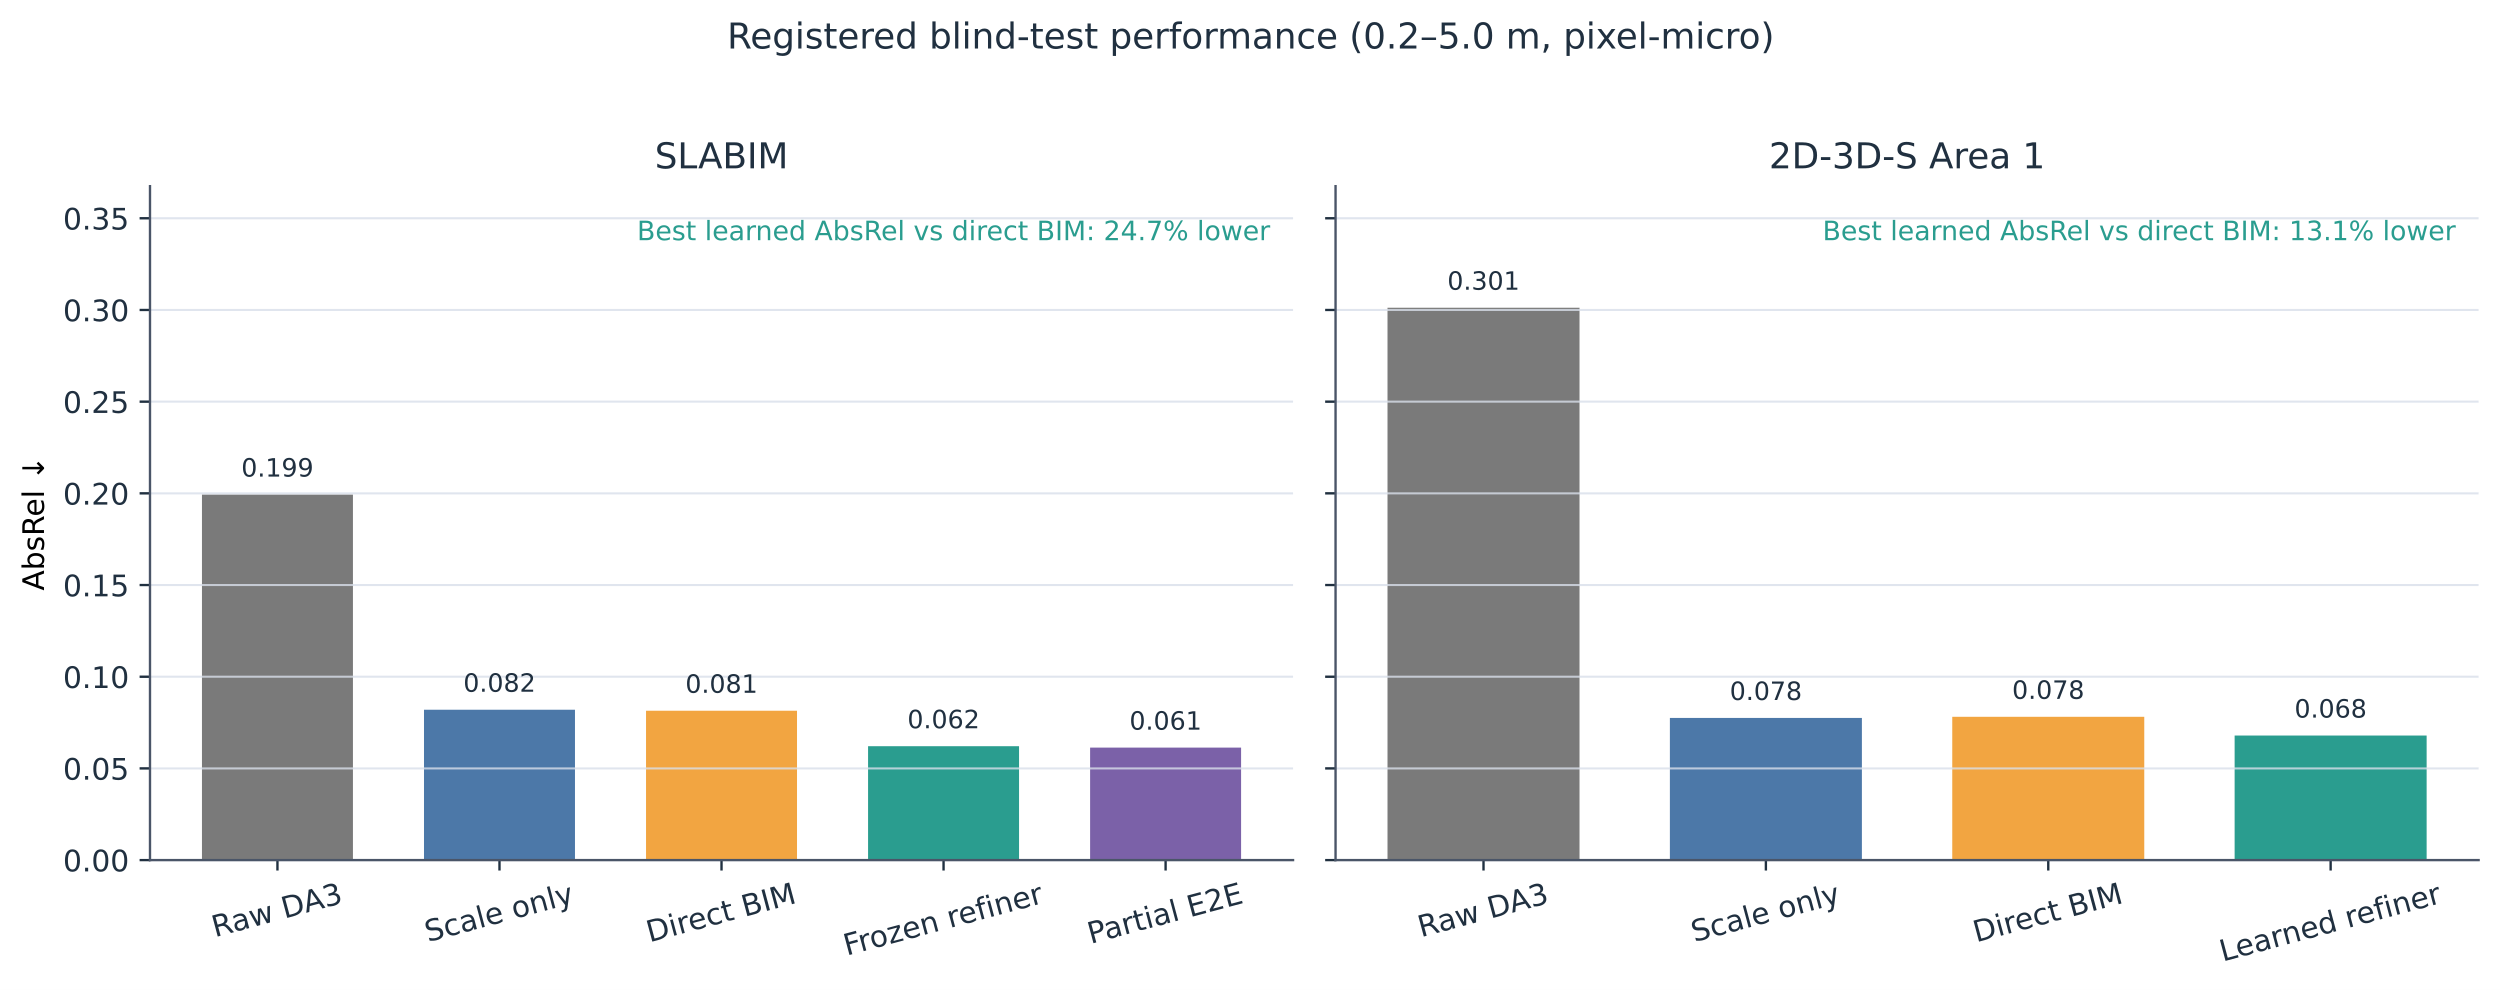
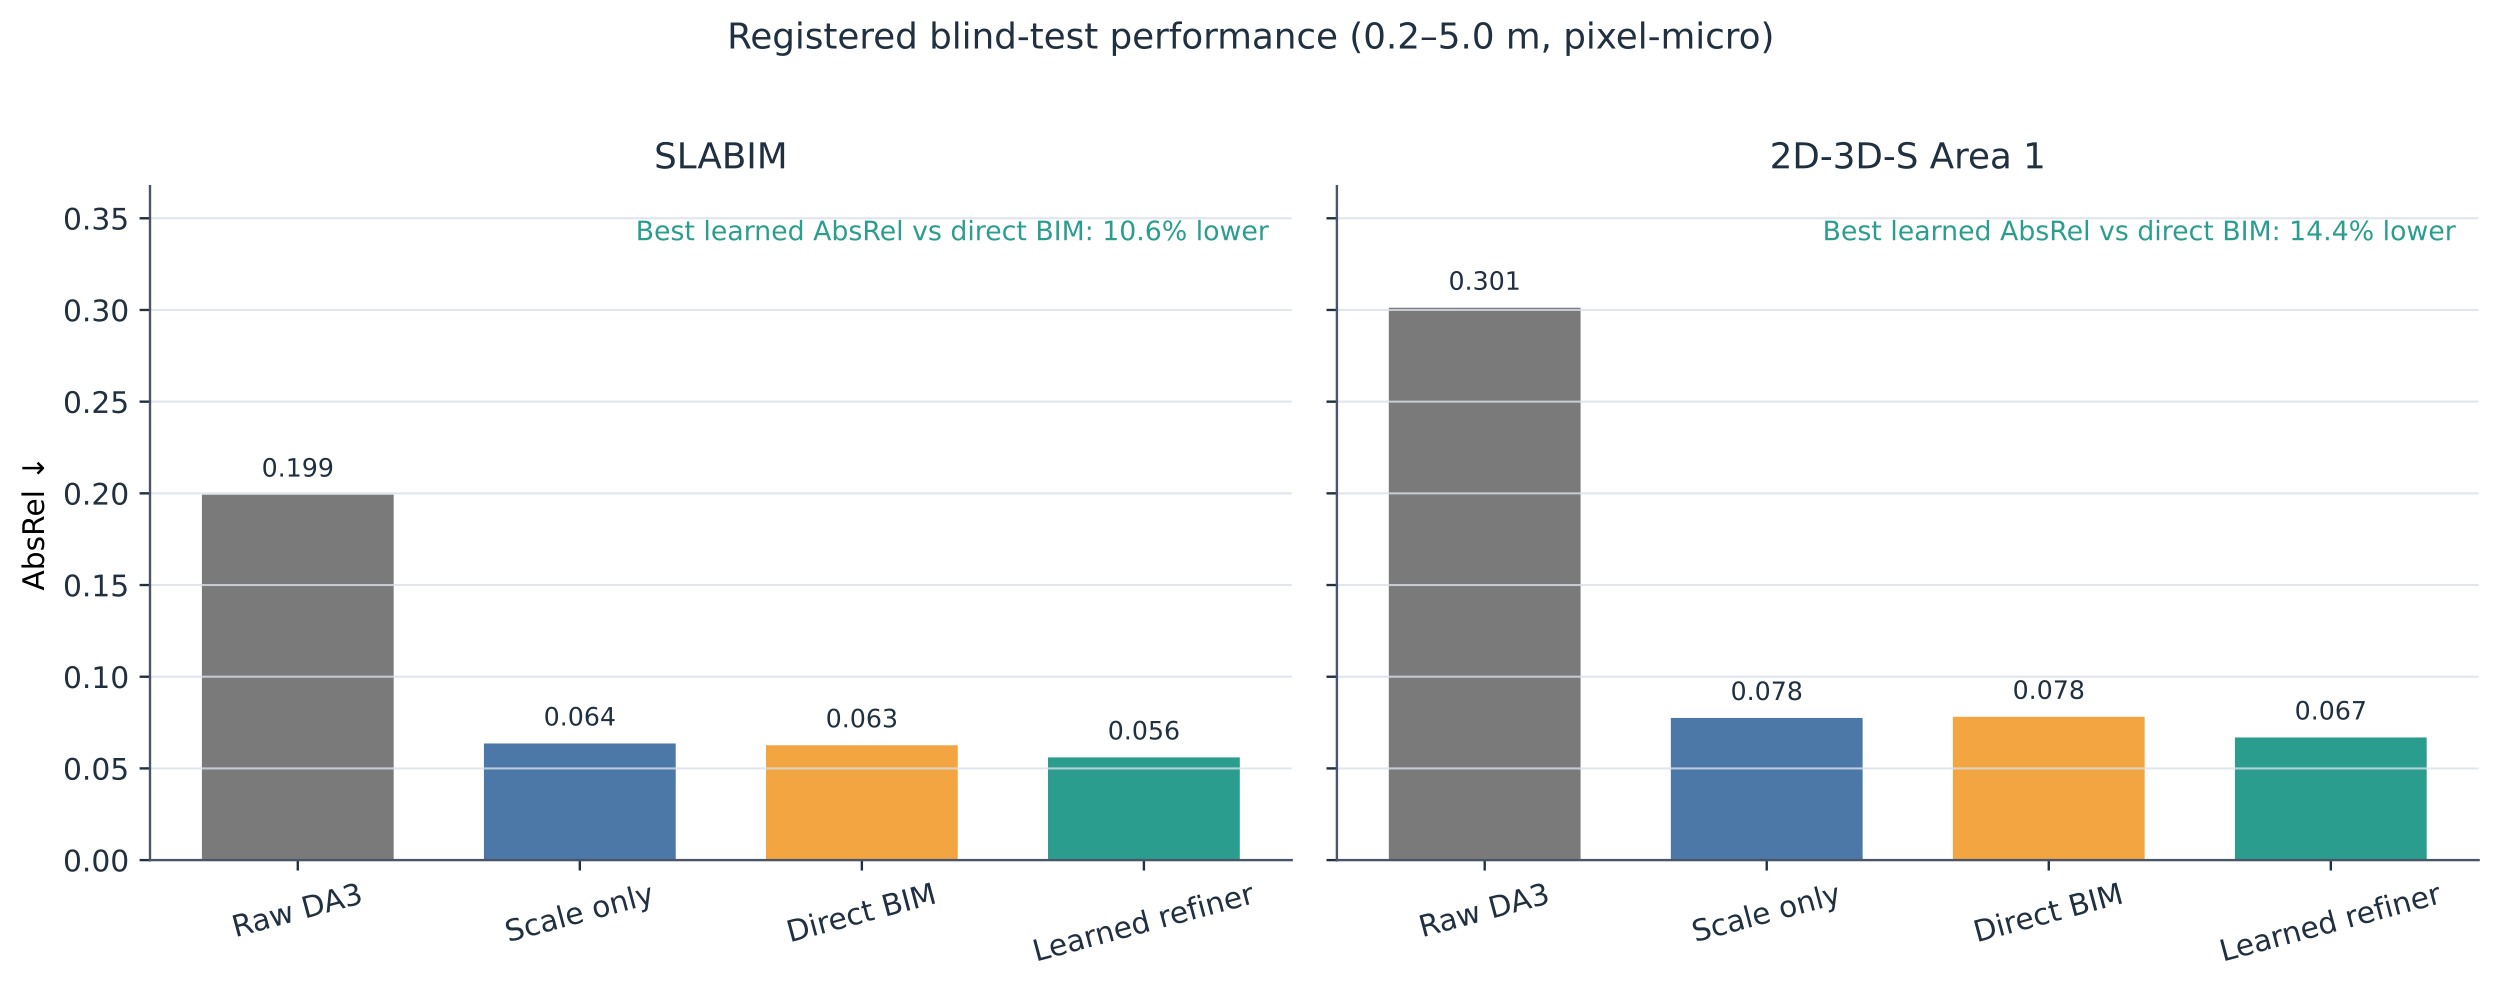
<svg xmlns="http://www.w3.org/2000/svg" xmlns:xlink="http://www.w3.org/1999/xlink" width="841.115pt" height="333.055pt" viewBox="0 0 841.115 333.055" version="1.1">
  <defs>
    <style type="text/css">*{stroke-linejoin: round; stroke-linecap: butt}</style>
  </defs>
  <g id="figure_1">
    <g id="patch_1">
-       <path d="M 0 333.055  L 841.115 333.055  L 841.115 0  L 0 0  z " style="fill: #ffffff" />
+       <path d="M 0 333.055 L 841.115 333.055 L 841.115 0 L 0 0 z " style="fill: #ffffff" />
    </g>
    <g id="axes_1">
      <g id="patch_2">
-         <path d="M 50.466 289.376  L 435.041 289.376  L 435.041 62.64  L 50.466 62.64  z " style="fill: #ffffff" />
+         <path d="M 50.466 289.376 L 434.586 289.376 L 434.586 62.64 L 50.466 62.64 z " style="fill: #ffffff" />
      </g>
      <g id="patch_3">
-         <path d="M 67.947 289.376  L 118.745 289.376  L 118.745 166.385  L 67.947 166.385  z " clip-path="url(#p7b064a0d3a)" style="fill: #7a7a7a" />
+         <path d="M 67.926 289.376 L 132.452 289.376 L 132.452 166.385 L 67.926 166.385 z " clip-path="url(#pd5dd570caa)" style="fill: #7a7a7a" />
      </g>
      <g id="patch_4">
-         <path d="M 142.651 289.376  L 193.449 289.376  L 193.449 238.779  L 142.651 238.779  z " clip-path="url(#p7b064a0d3a)" style="fill: #4c78a8" />
+         <path d="M 162.818 289.376 L 227.344 289.376 L 227.344 250.127 L 162.818 250.127 z " clip-path="url(#pd5dd570caa)" style="fill: #4c78a8" />
      </g>
      <g id="patch_5">
-         <path d="M 217.354 289.376  L 268.153 289.376  L 268.153 239.125  L 217.354 239.125  z " clip-path="url(#p7b064a0d3a)" style="fill: #f2a541" />
+         <path d="M 257.709 289.376 L 322.235 289.376 L 322.235 250.738 L 257.709 250.738 z " clip-path="url(#pd5dd570caa)" style="fill: #f2a541" />
      </g>
      <g id="patch_6">
-         <path d="M 292.058 289.376  L 342.856 289.376  L 342.856 251.054  L 292.058 251.054  z " clip-path="url(#p7b064a0d3a)" style="fill: #2a9d8f" />
-       </g>
-       <g id="patch_7">
-         <path d="M 366.761 289.376  L 417.56 289.376  L 417.56 251.536  L 366.761 251.536  z " clip-path="url(#p7b064a0d3a)" style="fill: #7b61a8" />
+         <path d="M 352.6 289.376 L 417.126 289.376 L 417.126 254.818 L 352.6 254.818 z " clip-path="url(#pd5dd570caa)" style="fill: #2a9d8f" />
      </g>
      <g id="matplotlib.axis_1">
        <g id="xtick_1">
          <g id="line2d_1">
            <defs>
-               <path id="m849773e741" d="M 0 0  L 0 3.5  " style="stroke: #203040; stroke-width: 0.8" />
+               <path id="m849773e741" d="M 0 0 L 0 3.5 " style="stroke: #203040; stroke-width: 0.8" />
            </defs>
            <g>
-               <use xlink:href="#m849773e741" x="93.346" y="289.376" style="fill: #203040; stroke: #203040; stroke-width: 0.8" />
+               <use xlink:href="#m849773e741" x="100.189" y="289.376" style="fill: #203040; stroke: #203040; stroke-width: 0.8" />
            </g>
          </g>
          <g id="text_1">
-             <text style="font-size: 10px; font-family: 'DejaVu Sans'; fill: #203040" transform="translate(72.31394 315.3462) rotate(-15)">Raw DA3</text>
+             <text style="font-size: 10px; font-family: 'DejaVu Sans'; fill: #203040" transform="translate(79.15703 315.3462) rotate(-15)">Raw DA3</text>
          </g>
        </g>
        <g id="xtick_2">
          <g id="line2d_2">
            <g>
-               <use xlink:href="#m849773e741" x="168.05" y="289.376" style="fill: #203040; stroke: #203040; stroke-width: 0.8" />
+               <use xlink:href="#m849773e741" x="195.081" y="289.376" style="fill: #203040; stroke: #203040; stroke-width: 0.8" />
            </g>
          </g>
          <g id="text_2">
-             <text style="font-size: 10px; font-family: 'DejaVu Sans'; fill: #203040" transform="translate(143.9765 316.9767) rotate(-15)">Scale only</text>
+             <text style="font-size: 10px; font-family: 'DejaVu Sans'; fill: #203040" transform="translate(171.0071 316.9767) rotate(-15)">Scale only</text>
          </g>
        </g>
        <g id="xtick_3">
          <g id="line2d_3">
            <g>
-               <use xlink:href="#m849773e741" x="242.753" y="289.376" style="fill: #203040; stroke: #203040; stroke-width: 0.8" />
+               <use xlink:href="#m849773e741" x="289.972" y="289.376" style="fill: #203040; stroke: #203040; stroke-width: 0.8" />
            </g>
          </g>
          <g id="text_3">
-             <text style="font-size: 10px; font-family: 'DejaVu Sans'; fill: #203040" transform="translate(218.5254 317.0596) rotate(-15)">Direct BIM</text>
+             <text style="font-size: 10px; font-family: 'DejaVu Sans'; fill: #203040" transform="translate(265.7436 317.0596) rotate(-15)">Direct BIM</text>
          </g>
        </g>
        <g id="xtick_4">
          <g id="line2d_4">
            <g>
-               <use xlink:href="#m849773e741" x="317.457" y="289.376" style="fill: #203040; stroke: #203040; stroke-width: 0.8" />
+               <use xlink:href="#m849773e741" x="384.863" y="289.376" style="fill: #203040; stroke: #203040; stroke-width: 0.8" />
            </g>
          </g>
          <g id="text_4">
-             <text style="font-size: 10px; font-family: 'DejaVu Sans'; fill: #203040" transform="translate(284.8563 321.5465) rotate(-15)">Frozen refiner</text>
-           </g>
-         </g>
-         <g id="xtick_5">
-           <g id="line2d_5">
-             <g>
-               <use xlink:href="#m849773e741" x="392.161" y="289.376" style="fill: #203040; stroke: #203040; stroke-width: 0.8" />
-             </g>
-           </g>
-           <g id="text_5">
-             <text style="font-size: 10px; font-family: 'DejaVu Sans'; fill: #203040" transform="translate(366.9447 317.589) rotate(-15)">Partial E2E</text>
+             <text style="font-size: 10px; font-family: 'DejaVu Sans'; fill: #203040" transform="translate(348.5523 323.5346) rotate(-15)">Learned refiner</text>
          </g>
        </g>
      </g>
      <g id="matplotlib.axis_2">
        <g id="ytick_1">
+           <g id="line2d_5">
+             <path d="M 50.466 289.376 L 434.586 289.376 " clip-path="url(#pd5dd570caa)" style="fill: none; stroke: #d8dee9; stroke-opacity: 0.8; stroke-width: 0.7; stroke-linecap: square" />
+           </g>
          <g id="line2d_6">
-             <path d="M 50.466 289.376  L 435.041 289.376  " clip-path="url(#p7b064a0d3a)" style="fill: none; stroke: #d8dee9; stroke-opacity: 0.8; stroke-width: 0.7; stroke-linecap: square" />
-           </g>
+             <defs>
+               <path id="m6f27f22754" d="M 0 0 L -3.5 0 " style="stroke: #203040; stroke-width: 0.8" />
+             </defs>
+             <g>
+               <use xlink:href="#m6f27f22754" x="50.466" y="289.376" style="fill: #203040; stroke: #203040; stroke-width: 0.8" />
+             </g>
+           </g>
+           <g id="text_5">
+             <text style="font-size: 10px; font-family: 'DejaVu Sans'; text-anchor: end; fill: #203040" x="43.466" y="293.175" transform="rotate(-0 43.46641 293.1748)">0.00</text>
+           </g>
+         </g>
+         <g id="ytick_2">
          <g id="line2d_7">
-             <defs>
-               <path id="m6f27f22754" d="M 0 0  L -3.5 0  " style="stroke: #203040; stroke-width: 0.8" />
-             </defs>
-             <g>
-               <use xlink:href="#m6f27f22754" x="50.466" y="289.376" style="fill: #203040; stroke: #203040; stroke-width: 0.8" />
+             <path d="M 50.466 258.527 L 434.586 258.527 " clip-path="url(#pd5dd570caa)" style="fill: none; stroke: #d8dee9; stroke-opacity: 0.8; stroke-width: 0.7; stroke-linecap: square" />
+           </g>
+           <g id="line2d_8">
+             <g>
+               <use xlink:href="#m6f27f22754" x="50.466" y="258.527" style="fill: #203040; stroke: #203040; stroke-width: 0.8" />
            </g>
          </g>
          <g id="text_6">
-             <text style="font-size: 10px; font-family: 'DejaVu Sans'; text-anchor: end; fill: #203040" x="43.466" y="293.175" transform="rotate(-0 43.46641 293.1748)">0.00</text>
-           </g>
-         </g>
-         <g id="ytick_2">
-           <g id="line2d_8">
-             <path d="M 50.466 258.527  L 435.041 258.527  " clip-path="url(#p7b064a0d3a)" style="fill: none; stroke: #d8dee9; stroke-opacity: 0.8; stroke-width: 0.7; stroke-linecap: square" />
-           </g>
+             <text style="font-size: 10px; font-family: 'DejaVu Sans'; text-anchor: end; fill: #203040" x="43.466" y="262.326" transform="rotate(-0 43.46641 262.3262)">0.05</text>
+           </g>
+         </g>
+         <g id="ytick_3">
          <g id="line2d_9">
-             <g>
-               <use xlink:href="#m6f27f22754" x="50.466" y="258.527" style="fill: #203040; stroke: #203040; stroke-width: 0.8" />
+             <path d="M 50.466 227.679 L 434.586 227.679 " clip-path="url(#pd5dd570caa)" style="fill: none; stroke: #d8dee9; stroke-opacity: 0.8; stroke-width: 0.7; stroke-linecap: square" />
+           </g>
+           <g id="line2d_10">
+             <g>
+               <use xlink:href="#m6f27f22754" x="50.466" y="227.679" style="fill: #203040; stroke: #203040; stroke-width: 0.8" />
            </g>
          </g>
          <g id="text_7">
-             <text style="font-size: 10px; font-family: 'DejaVu Sans'; text-anchor: end; fill: #203040" x="43.466" y="262.326" transform="rotate(-0 43.46641 262.3262)">0.05</text>
-           </g>
-         </g>
-         <g id="ytick_3">
-           <g id="line2d_10">
-             <path d="M 50.466 227.679  L 435.041 227.679  " clip-path="url(#p7b064a0d3a)" style="fill: none; stroke: #d8dee9; stroke-opacity: 0.8; stroke-width: 0.7; stroke-linecap: square" />
-           </g>
+             <text style="font-size: 10px; font-family: 'DejaVu Sans'; text-anchor: end; fill: #203040" x="43.466" y="231.478" transform="rotate(-0 43.46641 231.4776)">0.10</text>
+           </g>
+         </g>
+         <g id="ytick_4">
          <g id="line2d_11">
-             <g>
-               <use xlink:href="#m6f27f22754" x="50.466" y="227.679" style="fill: #203040; stroke: #203040; stroke-width: 0.8" />
+             <path d="M 50.466 196.83 L 434.586 196.83 " clip-path="url(#pd5dd570caa)" style="fill: none; stroke: #d8dee9; stroke-opacity: 0.8; stroke-width: 0.7; stroke-linecap: square" />
+           </g>
+           <g id="line2d_12">
+             <g>
+               <use xlink:href="#m6f27f22754" x="50.466" y="196.83" style="fill: #203040; stroke: #203040; stroke-width: 0.8" />
            </g>
          </g>
          <g id="text_8">
-             <text style="font-size: 10px; font-family: 'DejaVu Sans'; text-anchor: end; fill: #203040" x="43.466" y="231.478" transform="rotate(-0 43.46641 231.4776)">0.10</text>
-           </g>
-         </g>
-         <g id="ytick_4">
-           <g id="line2d_12">
-             <path d="M 50.466 196.83  L 435.041 196.83  " clip-path="url(#p7b064a0d3a)" style="fill: none; stroke: #d8dee9; stroke-opacity: 0.8; stroke-width: 0.7; stroke-linecap: square" />
-           </g>
+             <text style="font-size: 10px; font-family: 'DejaVu Sans'; text-anchor: end; fill: #203040" x="43.466" y="200.629" transform="rotate(-0 43.46641 200.629)">0.15</text>
+           </g>
+         </g>
+         <g id="ytick_5">
          <g id="line2d_13">
-             <g>
-               <use xlink:href="#m6f27f22754" x="50.466" y="196.83" style="fill: #203040; stroke: #203040; stroke-width: 0.8" />
+             <path d="M 50.466 165.982 L 434.586 165.982 " clip-path="url(#pd5dd570caa)" style="fill: none; stroke: #d8dee9; stroke-opacity: 0.8; stroke-width: 0.7; stroke-linecap: square" />
+           </g>
+           <g id="line2d_14">
+             <g>
+               <use xlink:href="#m6f27f22754" x="50.466" y="165.982" style="fill: #203040; stroke: #203040; stroke-width: 0.8" />
            </g>
          </g>
          <g id="text_9">
-             <text style="font-size: 10px; font-family: 'DejaVu Sans'; text-anchor: end; fill: #203040" x="43.466" y="200.629" transform="rotate(-0 43.46641 200.629)">0.15</text>
-           </g>
-         </g>
-         <g id="ytick_5">
-           <g id="line2d_14">
-             <path d="M 50.466 165.982  L 435.041 165.982  " clip-path="url(#p7b064a0d3a)" style="fill: none; stroke: #d8dee9; stroke-opacity: 0.8; stroke-width: 0.7; stroke-linecap: square" />
-           </g>
+             <text style="font-size: 10px; font-family: 'DejaVu Sans'; text-anchor: end; fill: #203040" x="43.466" y="169.78" transform="rotate(-0 43.46641 169.7804)">0.20</text>
+           </g>
+         </g>
+         <g id="ytick_6">
          <g id="line2d_15">
-             <g>
-               <use xlink:href="#m6f27f22754" x="50.466" y="165.982" style="fill: #203040; stroke: #203040; stroke-width: 0.8" />
+             <path d="M 50.466 135.133 L 434.586 135.133 " clip-path="url(#pd5dd570caa)" style="fill: none; stroke: #d8dee9; stroke-opacity: 0.8; stroke-width: 0.7; stroke-linecap: square" />
+           </g>
+           <g id="line2d_16">
+             <g>
+               <use xlink:href="#m6f27f22754" x="50.466" y="135.133" style="fill: #203040; stroke: #203040; stroke-width: 0.8" />
            </g>
          </g>
          <g id="text_10">
-             <text style="font-size: 10px; font-family: 'DejaVu Sans'; text-anchor: end; fill: #203040" x="43.466" y="169.78" transform="rotate(-0 43.46641 169.7804)">0.20</text>
-           </g>
-         </g>
-         <g id="ytick_6">
-           <g id="line2d_16">
-             <path d="M 50.466 135.133  L 435.041 135.133  " clip-path="url(#p7b064a0d3a)" style="fill: none; stroke: #d8dee9; stroke-opacity: 0.8; stroke-width: 0.7; stroke-linecap: square" />
-           </g>
+             <text style="font-size: 10px; font-family: 'DejaVu Sans'; text-anchor: end; fill: #203040" x="43.466" y="138.932" transform="rotate(-0 43.46641 138.9318)">0.25</text>
+           </g>
+         </g>
+         <g id="ytick_7">
          <g id="line2d_17">
-             <g>
-               <use xlink:href="#m6f27f22754" x="50.466" y="135.133" style="fill: #203040; stroke: #203040; stroke-width: 0.8" />
+             <path d="M 50.466 104.284 L 434.586 104.284 " clip-path="url(#pd5dd570caa)" style="fill: none; stroke: #d8dee9; stroke-opacity: 0.8; stroke-width: 0.7; stroke-linecap: square" />
+           </g>
+           <g id="line2d_18">
+             <g>
+               <use xlink:href="#m6f27f22754" x="50.466" y="104.284" style="fill: #203040; stroke: #203040; stroke-width: 0.8" />
            </g>
          </g>
          <g id="text_11">
-             <text style="font-size: 10px; font-family: 'DejaVu Sans'; text-anchor: end; fill: #203040" x="43.466" y="138.932" transform="rotate(-0 43.46641 138.9318)">0.25</text>
-           </g>
-         </g>
-         <g id="ytick_7">
-           <g id="line2d_18">
-             <path d="M 50.466 104.284  L 435.041 104.284  " clip-path="url(#p7b064a0d3a)" style="fill: none; stroke: #d8dee9; stroke-opacity: 0.8; stroke-width: 0.7; stroke-linecap: square" />
-           </g>
+             <text style="font-size: 10px; font-family: 'DejaVu Sans'; text-anchor: end; fill: #203040" x="43.466" y="108.083" transform="rotate(-0 43.46641 108.0832)">0.30</text>
+           </g>
+         </g>
+         <g id="ytick_8">
          <g id="line2d_19">
-             <g>
-               <use xlink:href="#m6f27f22754" x="50.466" y="104.284" style="fill: #203040; stroke: #203040; stroke-width: 0.8" />
+             <path d="M 50.466 73.436 L 434.586 73.436 " clip-path="url(#pd5dd570caa)" style="fill: none; stroke: #d8dee9; stroke-opacity: 0.8; stroke-width: 0.7; stroke-linecap: square" />
+           </g>
+           <g id="line2d_20">
+             <g>
+               <use xlink:href="#m6f27f22754" x="50.466" y="73.436" style="fill: #203040; stroke: #203040; stroke-width: 0.8" />
            </g>
          </g>
          <g id="text_12">
-             <text style="font-size: 10px; font-family: 'DejaVu Sans'; text-anchor: end; fill: #203040" x="43.466" y="108.083" transform="rotate(-0 43.46641 108.0832)">0.30</text>
-           </g>
-         </g>
-         <g id="ytick_8">
-           <g id="line2d_20">
-             <path d="M 50.466 73.436  L 435.041 73.436  " clip-path="url(#p7b064a0d3a)" style="fill: none; stroke: #d8dee9; stroke-opacity: 0.8; stroke-width: 0.7; stroke-linecap: square" />
-           </g>
-           <g id="line2d_21">
-             <g>
-               <use xlink:href="#m6f27f22754" x="50.466" y="73.436" style="fill: #203040; stroke: #203040; stroke-width: 0.8" />
-             </g>
-           </g>
-           <g id="text_13">
            <text style="font-size: 10px; font-family: 'DejaVu Sans'; text-anchor: end; fill: #203040" x="43.466" y="77.235" transform="rotate(-0 43.46641 77.23464)">0.35</text>
          </g>
        </g>
-         <g id="text_14">
+         <g id="text_13">
          <text style="font-size: 10px; font-family: 'DejaVu Sans'; text-anchor: middle" x="14.798" y="176.008" transform="rotate(-90 14.79844 176.008)">AbsRel ↓</text>
        </g>
      </g>
+       <g id="patch_7">
+         <path d="M 50.466 289.376 L 50.466 62.64 " style="fill: none; stroke: #4a5568; stroke-width: 0.8; stroke-linejoin: miter; stroke-linecap: square" />
+       </g>
      <g id="patch_8">
-         <path d="M 50.466 289.376  L 50.466 62.64  " style="fill: none; stroke: #4a5568; stroke-width: 0.8; stroke-linejoin: miter; stroke-linecap: square" />
-       </g>
-       <g id="patch_9">
-         <path d="M 50.466 289.376  L 435.041 289.376  " style="fill: none; stroke: #4a5568; stroke-width: 0.8; stroke-linejoin: miter; stroke-linecap: square" />
+         <path d="M 50.466 289.376 L 434.586 289.376 " style="fill: none; stroke: #4a5568; stroke-width: 0.8; stroke-linejoin: miter; stroke-linecap: square" />
+       </g>
+       <g id="text_14">
+         <text style="font-size: 8.5px; font-family: 'DejaVu Sans'; text-anchor: middle; fill: #203040" x="100.189" y="160.343" transform="rotate(-0 100.1894 160.3427)">0.199</text>
      </g>
      <g id="text_15">
-         <text style="font-size: 8.5px; font-family: 'DejaVu Sans'; text-anchor: middle; fill: #203040" x="93.346" y="160.343" transform="rotate(-0 93.34627 160.3427)">0.199</text>
+         <text style="font-size: 8.5px; font-family: 'DejaVu Sans'; text-anchor: middle; fill: #203040" x="195.081" y="244.085" transform="rotate(-0 195.0805 244.0854)">0.064</text>
      </g>
      <g id="text_16">
-         <text style="font-size: 8.5px; font-family: 'DejaVu Sans'; text-anchor: middle; fill: #203040" x="168.05" y="232.737" transform="rotate(-0 168.0499 232.7373)">0.082</text>
+         <text style="font-size: 8.5px; font-family: 'DejaVu Sans'; text-anchor: middle; fill: #203040" x="289.972" y="244.696" transform="rotate(-0 289.9717 244.696)">0.063</text>
      </g>
      <g id="text_17">
-         <text style="font-size: 8.5px; font-family: 'DejaVu Sans'; text-anchor: middle; fill: #203040" x="242.753" y="233.083" transform="rotate(-0 242.7535 233.0833)">0.081</text>
+         <text style="font-size: 8.5px; font-family: 'DejaVu Sans'; text-anchor: middle; fill: #203040" x="384.863" y="248.776" transform="rotate(-0 384.8628 248.7755)">0.056</text>
      </g>
      <g id="text_18">
-         <text style="font-size: 8.5px; font-family: 'DejaVu Sans'; text-anchor: middle; fill: #203040" x="317.457" y="245.012" transform="rotate(-0 317.457 245.0121)">0.062</text>
+         <text style="font-size: 9px; font-family: 'DejaVu Sans'; text-anchor: end; fill: #2a9d8f" x="426.903" y="80.815" transform="rotate(-0 426.9034 80.81539)">Best learned AbsRel vs direct BIM: 10.6% lower</text>
      </g>
      <g id="text_19">
-         <text style="font-size: 8.5px; font-family: 'DejaVu Sans'; text-anchor: middle; fill: #203040" x="392.161" y="245.494" transform="rotate(-0 392.1606 245.4942)">0.061</text>
-       </g>
-       <g id="text_20">
-         <text style="font-size: 9px; font-family: 'DejaVu Sans'; text-anchor: end; fill: #2a9d8f" x="427.349" y="80.815" transform="rotate(-0 427.349 80.81539)">Best learned AbsRel vs direct BIM: 24.7% lower</text>
-       </g>
-       <g id="text_21">
-         <text style="font-size: 12px; font-family: 'DejaVu Sans'; text-anchor: middle; fill: #203040" x="242.753" y="56.64" transform="rotate(-0 242.7535 56.64)">SLABIM</text>
+         <text style="font-size: 12px; font-family: 'DejaVu Sans'; text-anchor: middle; fill: #203040" x="242.526" y="56.64" transform="rotate(-0 242.5261 56.64)">SLABIM</text>
      </g>
    </g>
    <g id="axes_2">
+       <g id="patch_9">
+         <path d="M 449.795 289.376 L 833.915 289.376 L 833.915 62.64 L 449.795 62.64 z " style="fill: #ffffff" />
+       </g>
      <g id="patch_10">
-         <path d="M 449.341 289.376  L 833.915 289.376  L 833.915 62.64  L 449.341 62.64  z " style="fill: #ffffff" />
+         <path d="M 467.255 289.376 L 531.781 289.376 L 531.781 103.527 L 467.255 103.527 z " clip-path="url(#p0a81061ff2)" style="fill: #7a7a7a" />
      </g>
      <g id="patch_11">
-         <path d="M 466.821 289.376  L 531.424 289.376  L 531.424 103.527  L 466.821 103.527  z " clip-path="url(#p7cbef6abe1)" style="fill: #7a7a7a" />
+         <path d="M 562.146 289.376 L 626.672 289.376 L 626.672 241.548 L 562.146 241.548 z " clip-path="url(#p0a81061ff2)" style="fill: #4c78a8" />
      </g>
      <g id="patch_12">
-         <path d="M 561.825 289.376  L 626.427 289.376  L 626.427 241.548  L 561.825 241.548  z " clip-path="url(#p7cbef6abe1)" style="fill: #4c78a8" />
+         <path d="M 657.037 289.376 L 721.563 289.376 L 721.563 241.162 L 657.037 241.162 z " clip-path="url(#p0a81061ff2)" style="fill: #f2a541" />
      </g>
      <g id="patch_13">
-         <path d="M 656.828 289.376  L 721.43 289.376  L 721.43 241.162  L 656.828 241.162  z " clip-path="url(#p7cbef6abe1)" style="fill: #f2a541" />
-       </g>
-       <g id="patch_14">
-         <path d="M 751.832 289.376  L 816.434 289.376  L 816.434 247.469  L 751.832 247.469  z " clip-path="url(#p7cbef6abe1)" style="fill: #2a9d8f" />
+         <path d="M 751.929 289.376 L 816.455 289.376 L 816.455 248.108 L 751.929 248.108 z " clip-path="url(#p0a81061ff2)" style="fill: #2a9d8f" />
      </g>
      <g id="matplotlib.axis_3">
+         <g id="xtick_5">
+           <g id="line2d_21">
+             <g>
+               <use xlink:href="#m849773e741" x="499.518" y="289.376" style="fill: #203040; stroke: #203040; stroke-width: 0.8" />
+             </g>
+           </g>
+           <g id="text_20">
+             <text style="font-size: 10px; font-family: 'DejaVu Sans'; fill: #203040" transform="translate(478.4859 315.3462) rotate(-15)">Raw DA3</text>
+           </g>
+         </g>
        <g id="xtick_6">
          <g id="line2d_22">
            <g>
-               <use xlink:href="#m849773e741" x="499.122" y="289.376" style="fill: #203040; stroke: #203040; stroke-width: 0.8" />
-             </g>
-           </g>
-           <g id="text_22">
-             <text style="font-size: 10px; font-family: 'DejaVu Sans'; fill: #203040" transform="translate(478.09 315.3462) rotate(-15)">Raw DA3</text>
+               <use xlink:href="#m849773e741" x="594.409" y="289.376" style="fill: #203040; stroke: #203040; stroke-width: 0.8" />
+             </g>
+           </g>
+           <g id="text_21">
+             <text style="font-size: 10px; font-family: 'DejaVu Sans'; fill: #203040" transform="translate(570.336 316.9767) rotate(-15)">Scale only</text>
          </g>
        </g>
        <g id="xtick_7">
          <g id="line2d_23">
            <g>
-               <use xlink:href="#m849773e741" x="594.126" y="289.376" style="fill: #203040; stroke: #203040; stroke-width: 0.8" />
-             </g>
-           </g>
-           <g id="text_23">
-             <text style="font-size: 10px; font-family: 'DejaVu Sans'; fill: #203040" transform="translate(570.0524 316.9767) rotate(-15)">Scale only</text>
+               <use xlink:href="#m849773e741" x="689.3" y="289.376" style="fill: #203040; stroke: #203040; stroke-width: 0.8" />
+             </g>
+           </g>
+           <g id="text_22">
+             <text style="font-size: 10px; font-family: 'DejaVu Sans'; fill: #203040" transform="translate(665.0724 317.0596) rotate(-15)">Direct BIM</text>
          </g>
        </g>
        <g id="xtick_8">
          <g id="line2d_24">
            <g>
-               <use xlink:href="#m849773e741" x="689.129" y="289.376" style="fill: #203040; stroke: #203040; stroke-width: 0.8" />
-             </g>
-           </g>
-           <g id="text_24">
-             <text style="font-size: 10px; font-family: 'DejaVu Sans'; fill: #203040" transform="translate(664.9012 317.0596) rotate(-15)">Direct BIM</text>
-           </g>
-         </g>
-         <g id="xtick_9">
-           <g id="line2d_25">
-             <g>
-               <use xlink:href="#m849773e741" x="784.133" y="289.376" style="fill: #203040; stroke: #203040; stroke-width: 0.8" />
-             </g>
-           </g>
-           <g id="text_25">
-             <text style="font-size: 10px; font-family: 'DejaVu Sans'; fill: #203040" transform="translate(747.8223 323.5346) rotate(-15)">Learned refiner</text>
+               <use xlink:href="#m849773e741" x="784.192" y="289.376" style="fill: #203040; stroke: #203040; stroke-width: 0.8" />
+             </g>
+           </g>
+           <g id="text_23">
+             <text style="font-size: 10px; font-family: 'DejaVu Sans'; fill: #203040" transform="translate(747.8812 323.5346) rotate(-15)">Learned refiner</text>
          </g>
        </g>
      </g>
      <g id="matplotlib.axis_4">
        <g id="ytick_9">
+           <g id="line2d_25">
+             <path d="M 449.795 289.376 L 833.915 289.376 " clip-path="url(#p0a81061ff2)" style="fill: none; stroke: #d8dee9; stroke-opacity: 0.8; stroke-width: 0.7; stroke-linecap: square" />
+           </g>
          <g id="line2d_26">
-             <path d="M 449.341 289.376  L 833.915 289.376  " clip-path="url(#p7cbef6abe1)" style="fill: none; stroke: #d8dee9; stroke-opacity: 0.8; stroke-width: 0.7; stroke-linecap: square" />
-           </g>
+             <g>
+               <use xlink:href="#m6f27f22754" x="449.795" y="289.376" style="fill: #203040; stroke: #203040; stroke-width: 0.8" />
+             </g>
+           </g>
+         </g>
+         <g id="ytick_10">
          <g id="line2d_27">
-             <g>
-               <use xlink:href="#m6f27f22754" x="449.341" y="289.376" style="fill: #203040; stroke: #203040; stroke-width: 0.8" />
-             </g>
-           </g>
-         </g>
-         <g id="ytick_10">
+             <path d="M 449.795 258.527 L 833.915 258.527 " clip-path="url(#p0a81061ff2)" style="fill: none; stroke: #d8dee9; stroke-opacity: 0.8; stroke-width: 0.7; stroke-linecap: square" />
+           </g>
          <g id="line2d_28">
-             <path d="M 449.341 258.527  L 833.915 258.527  " clip-path="url(#p7cbef6abe1)" style="fill: none; stroke: #d8dee9; stroke-opacity: 0.8; stroke-width: 0.7; stroke-linecap: square" />
-           </g>
+             <g>
+               <use xlink:href="#m6f27f22754" x="449.795" y="258.527" style="fill: #203040; stroke: #203040; stroke-width: 0.8" />
+             </g>
+           </g>
+         </g>
+         <g id="ytick_11">
          <g id="line2d_29">
-             <g>
-               <use xlink:href="#m6f27f22754" x="449.341" y="258.527" style="fill: #203040; stroke: #203040; stroke-width: 0.8" />
-             </g>
-           </g>
-         </g>
-         <g id="ytick_11">
+             <path d="M 449.795 227.679 L 833.915 227.679 " clip-path="url(#p0a81061ff2)" style="fill: none; stroke: #d8dee9; stroke-opacity: 0.8; stroke-width: 0.7; stroke-linecap: square" />
+           </g>
          <g id="line2d_30">
-             <path d="M 449.341 227.679  L 833.915 227.679  " clip-path="url(#p7cbef6abe1)" style="fill: none; stroke: #d8dee9; stroke-opacity: 0.8; stroke-width: 0.7; stroke-linecap: square" />
-           </g>
+             <g>
+               <use xlink:href="#m6f27f22754" x="449.795" y="227.679" style="fill: #203040; stroke: #203040; stroke-width: 0.8" />
+             </g>
+           </g>
+         </g>
+         <g id="ytick_12">
          <g id="line2d_31">
-             <g>
-               <use xlink:href="#m6f27f22754" x="449.341" y="227.679" style="fill: #203040; stroke: #203040; stroke-width: 0.8" />
-             </g>
-           </g>
-         </g>
-         <g id="ytick_12">
+             <path d="M 449.795 196.83 L 833.915 196.83 " clip-path="url(#p0a81061ff2)" style="fill: none; stroke: #d8dee9; stroke-opacity: 0.8; stroke-width: 0.7; stroke-linecap: square" />
+           </g>
          <g id="line2d_32">
-             <path d="M 449.341 196.83  L 833.915 196.83  " clip-path="url(#p7cbef6abe1)" style="fill: none; stroke: #d8dee9; stroke-opacity: 0.8; stroke-width: 0.7; stroke-linecap: square" />
-           </g>
+             <g>
+               <use xlink:href="#m6f27f22754" x="449.795" y="196.83" style="fill: #203040; stroke: #203040; stroke-width: 0.8" />
+             </g>
+           </g>
+         </g>
+         <g id="ytick_13">
          <g id="line2d_33">
-             <g>
-               <use xlink:href="#m6f27f22754" x="449.341" y="196.83" style="fill: #203040; stroke: #203040; stroke-width: 0.8" />
-             </g>
-           </g>
-         </g>
-         <g id="ytick_13">
+             <path d="M 449.795 165.982 L 833.915 165.982 " clip-path="url(#p0a81061ff2)" style="fill: none; stroke: #d8dee9; stroke-opacity: 0.8; stroke-width: 0.7; stroke-linecap: square" />
+           </g>
          <g id="line2d_34">
-             <path d="M 449.341 165.982  L 833.915 165.982  " clip-path="url(#p7cbef6abe1)" style="fill: none; stroke: #d8dee9; stroke-opacity: 0.8; stroke-width: 0.7; stroke-linecap: square" />
-           </g>
+             <g>
+               <use xlink:href="#m6f27f22754" x="449.795" y="165.982" style="fill: #203040; stroke: #203040; stroke-width: 0.8" />
+             </g>
+           </g>
+         </g>
+         <g id="ytick_14">
          <g id="line2d_35">
-             <g>
-               <use xlink:href="#m6f27f22754" x="449.341" y="165.982" style="fill: #203040; stroke: #203040; stroke-width: 0.8" />
-             </g>
-           </g>
-         </g>
-         <g id="ytick_14">
+             <path d="M 449.795 135.133 L 833.915 135.133 " clip-path="url(#p0a81061ff2)" style="fill: none; stroke: #d8dee9; stroke-opacity: 0.8; stroke-width: 0.7; stroke-linecap: square" />
+           </g>
          <g id="line2d_36">
-             <path d="M 449.341 135.133  L 833.915 135.133  " clip-path="url(#p7cbef6abe1)" style="fill: none; stroke: #d8dee9; stroke-opacity: 0.8; stroke-width: 0.7; stroke-linecap: square" />
-           </g>
+             <g>
+               <use xlink:href="#m6f27f22754" x="449.795" y="135.133" style="fill: #203040; stroke: #203040; stroke-width: 0.8" />
+             </g>
+           </g>
+         </g>
+         <g id="ytick_15">
          <g id="line2d_37">
-             <g>
-               <use xlink:href="#m6f27f22754" x="449.341" y="135.133" style="fill: #203040; stroke: #203040; stroke-width: 0.8" />
-             </g>
-           </g>
-         </g>
-         <g id="ytick_15">
+             <path d="M 449.795 104.284 L 833.915 104.284 " clip-path="url(#p0a81061ff2)" style="fill: none; stroke: #d8dee9; stroke-opacity: 0.8; stroke-width: 0.7; stroke-linecap: square" />
+           </g>
          <g id="line2d_38">
-             <path d="M 449.341 104.284  L 833.915 104.284  " clip-path="url(#p7cbef6abe1)" style="fill: none; stroke: #d8dee9; stroke-opacity: 0.8; stroke-width: 0.7; stroke-linecap: square" />
-           </g>
+             <g>
+               <use xlink:href="#m6f27f22754" x="449.795" y="104.284" style="fill: #203040; stroke: #203040; stroke-width: 0.8" />
+             </g>
+           </g>
+         </g>
+         <g id="ytick_16">
          <g id="line2d_39">
-             <g>
-               <use xlink:href="#m6f27f22754" x="449.341" y="104.284" style="fill: #203040; stroke: #203040; stroke-width: 0.8" />
-             </g>
-           </g>
-         </g>
-         <g id="ytick_16">
+             <path d="M 449.795 73.436 L 833.915 73.436 " clip-path="url(#p0a81061ff2)" style="fill: none; stroke: #d8dee9; stroke-opacity: 0.8; stroke-width: 0.7; stroke-linecap: square" />
+           </g>
          <g id="line2d_40">
-             <path d="M 449.341 73.436  L 833.915 73.436  " clip-path="url(#p7cbef6abe1)" style="fill: none; stroke: #d8dee9; stroke-opacity: 0.8; stroke-width: 0.7; stroke-linecap: square" />
-           </g>
-           <g id="line2d_41">
-             <g>
-               <use xlink:href="#m6f27f22754" x="449.341" y="73.436" style="fill: #203040; stroke: #203040; stroke-width: 0.8" />
-             </g>
-           </g>
-         </g>
+             <g>
+               <use xlink:href="#m6f27f22754" x="449.795" y="73.436" style="fill: #203040; stroke: #203040; stroke-width: 0.8" />
+             </g>
+           </g>
+         </g>
+       </g>
+       <g id="patch_14">
+         <path d="M 449.795 289.376 L 449.795 62.64 " style="fill: none; stroke: #4a5568; stroke-width: 0.8; stroke-linejoin: miter; stroke-linecap: square" />
      </g>
      <g id="patch_15">
-         <path d="M 449.341 289.376  L 449.341 62.64  " style="fill: none; stroke: #4a5568; stroke-width: 0.8; stroke-linejoin: miter; stroke-linecap: square" />
-       </g>
-       <g id="patch_16">
-         <path d="M 449.341 289.376  L 833.915 289.376  " style="fill: none; stroke: #4a5568; stroke-width: 0.8; stroke-linejoin: miter; stroke-linecap: square" />
+         <path d="M 449.795 289.376 L 833.915 289.376 " style="fill: none; stroke: #4a5568; stroke-width: 0.8; stroke-linejoin: miter; stroke-linecap: square" />
+       </g>
+       <g id="text_24">
+         <text style="font-size: 8.5px; font-family: 'DejaVu Sans'; text-anchor: middle; fill: #203040" x="499.518" y="97.485" transform="rotate(-0 499.5182 97.48482)">0.301</text>
+       </g>
+       <g id="text_25">
+         <text style="font-size: 8.5px; font-family: 'DejaVu Sans'; text-anchor: middle; fill: #203040" x="594.409" y="235.506" transform="rotate(-0 594.4093 235.5057)">0.078</text>
      </g>
      <g id="text_26">
-         <text style="font-size: 8.5px; font-family: 'DejaVu Sans'; text-anchor: middle; fill: #203040" x="499.122" y="97.485" transform="rotate(-0 499.1223 97.48482)">0.301</text>
+         <text style="font-size: 8.5px; font-family: 'DejaVu Sans'; text-anchor: middle; fill: #203040" x="689.3" y="235.12" transform="rotate(-0 689.3005 235.1199)">0.078</text>
      </g>
      <g id="text_27">
-         <text style="font-size: 8.5px; font-family: 'DejaVu Sans'; text-anchor: middle; fill: #203040" x="594.126" y="235.506" transform="rotate(-0 594.1258 235.5057)">0.078</text>
+         <text style="font-size: 8.5px; font-family: 'DejaVu Sans'; text-anchor: middle; fill: #203040" x="784.192" y="242.066" transform="rotate(-0 784.1916 242.0655)">0.067</text>
      </g>
      <g id="text_28">
-         <text style="font-size: 8.5px; font-family: 'DejaVu Sans'; text-anchor: middle; fill: #203040" x="689.129" y="235.12" transform="rotate(-0 689.1293 235.1199)">0.078</text>
+         <text style="font-size: 9px; font-family: 'DejaVu Sans'; text-anchor: end; fill: #2a9d8f" x="826.232" y="80.815" transform="rotate(-0 826.2322 80.81539)">Best learned AbsRel vs direct BIM: 14.4% lower</text>
      </g>
      <g id="text_29">
-         <text style="font-size: 8.5px; font-family: 'DejaVu Sans'; text-anchor: middle; fill: #203040" x="784.133" y="241.427" transform="rotate(-0 784.1328 241.4269)">0.068</text>
-       </g>
-       <g id="text_30">
-         <text style="font-size: 9px; font-family: 'DejaVu Sans'; text-anchor: end; fill: #2a9d8f" x="826.223" y="80.815" transform="rotate(-0 826.2231 80.81539)">Best learned AbsRel vs direct BIM: 13.1% lower</text>
-       </g>
-       <g id="text_31">
-         <text style="font-size: 12px; font-family: 'DejaVu Sans'; text-anchor: middle; fill: #203040" x="641.628" y="56.64" transform="rotate(-0 641.6275 56.64)">2D-3D-S Area 1</text>
+         <text style="font-size: 12px; font-family: 'DejaVu Sans'; text-anchor: middle; fill: #203040" x="641.855" y="56.64" transform="rotate(-0 641.8549 56.64)">2D-3D-S Area 1</text>
      </g>
    </g>
-     <g id="text_32">
+     <g id="text_30">
      <text style="font-size: 12px; font-family: 'DejaVu Sans'; text-anchor: middle; fill: #203040" x="420.824" y="16.318" transform="rotate(-0 420.8241 16.31812)">Registered blind-test performance (0.2–5.0 m, pixel-micro)</text>
    </g>
  </g>
  <defs>
-     <clipPath id="p7b064a0d3a">
-       <rect x="50.466" y="62.64" width="384.574" height="226.736" />
+     <clipPath id="pd5dd570caa">
+       <rect x="50.466" y="62.64" width="384.119" height="226.736" />
    </clipPath>
-     <clipPath id="p7cbef6abe1">
-       <rect x="449.341" y="62.64" width="384.574" height="226.736" />
+     <clipPath id="p0a81061ff2">
+       <rect x="449.795" y="62.64" width="384.119" height="226.736" />
    </clipPath>
  </defs>
</svg>
